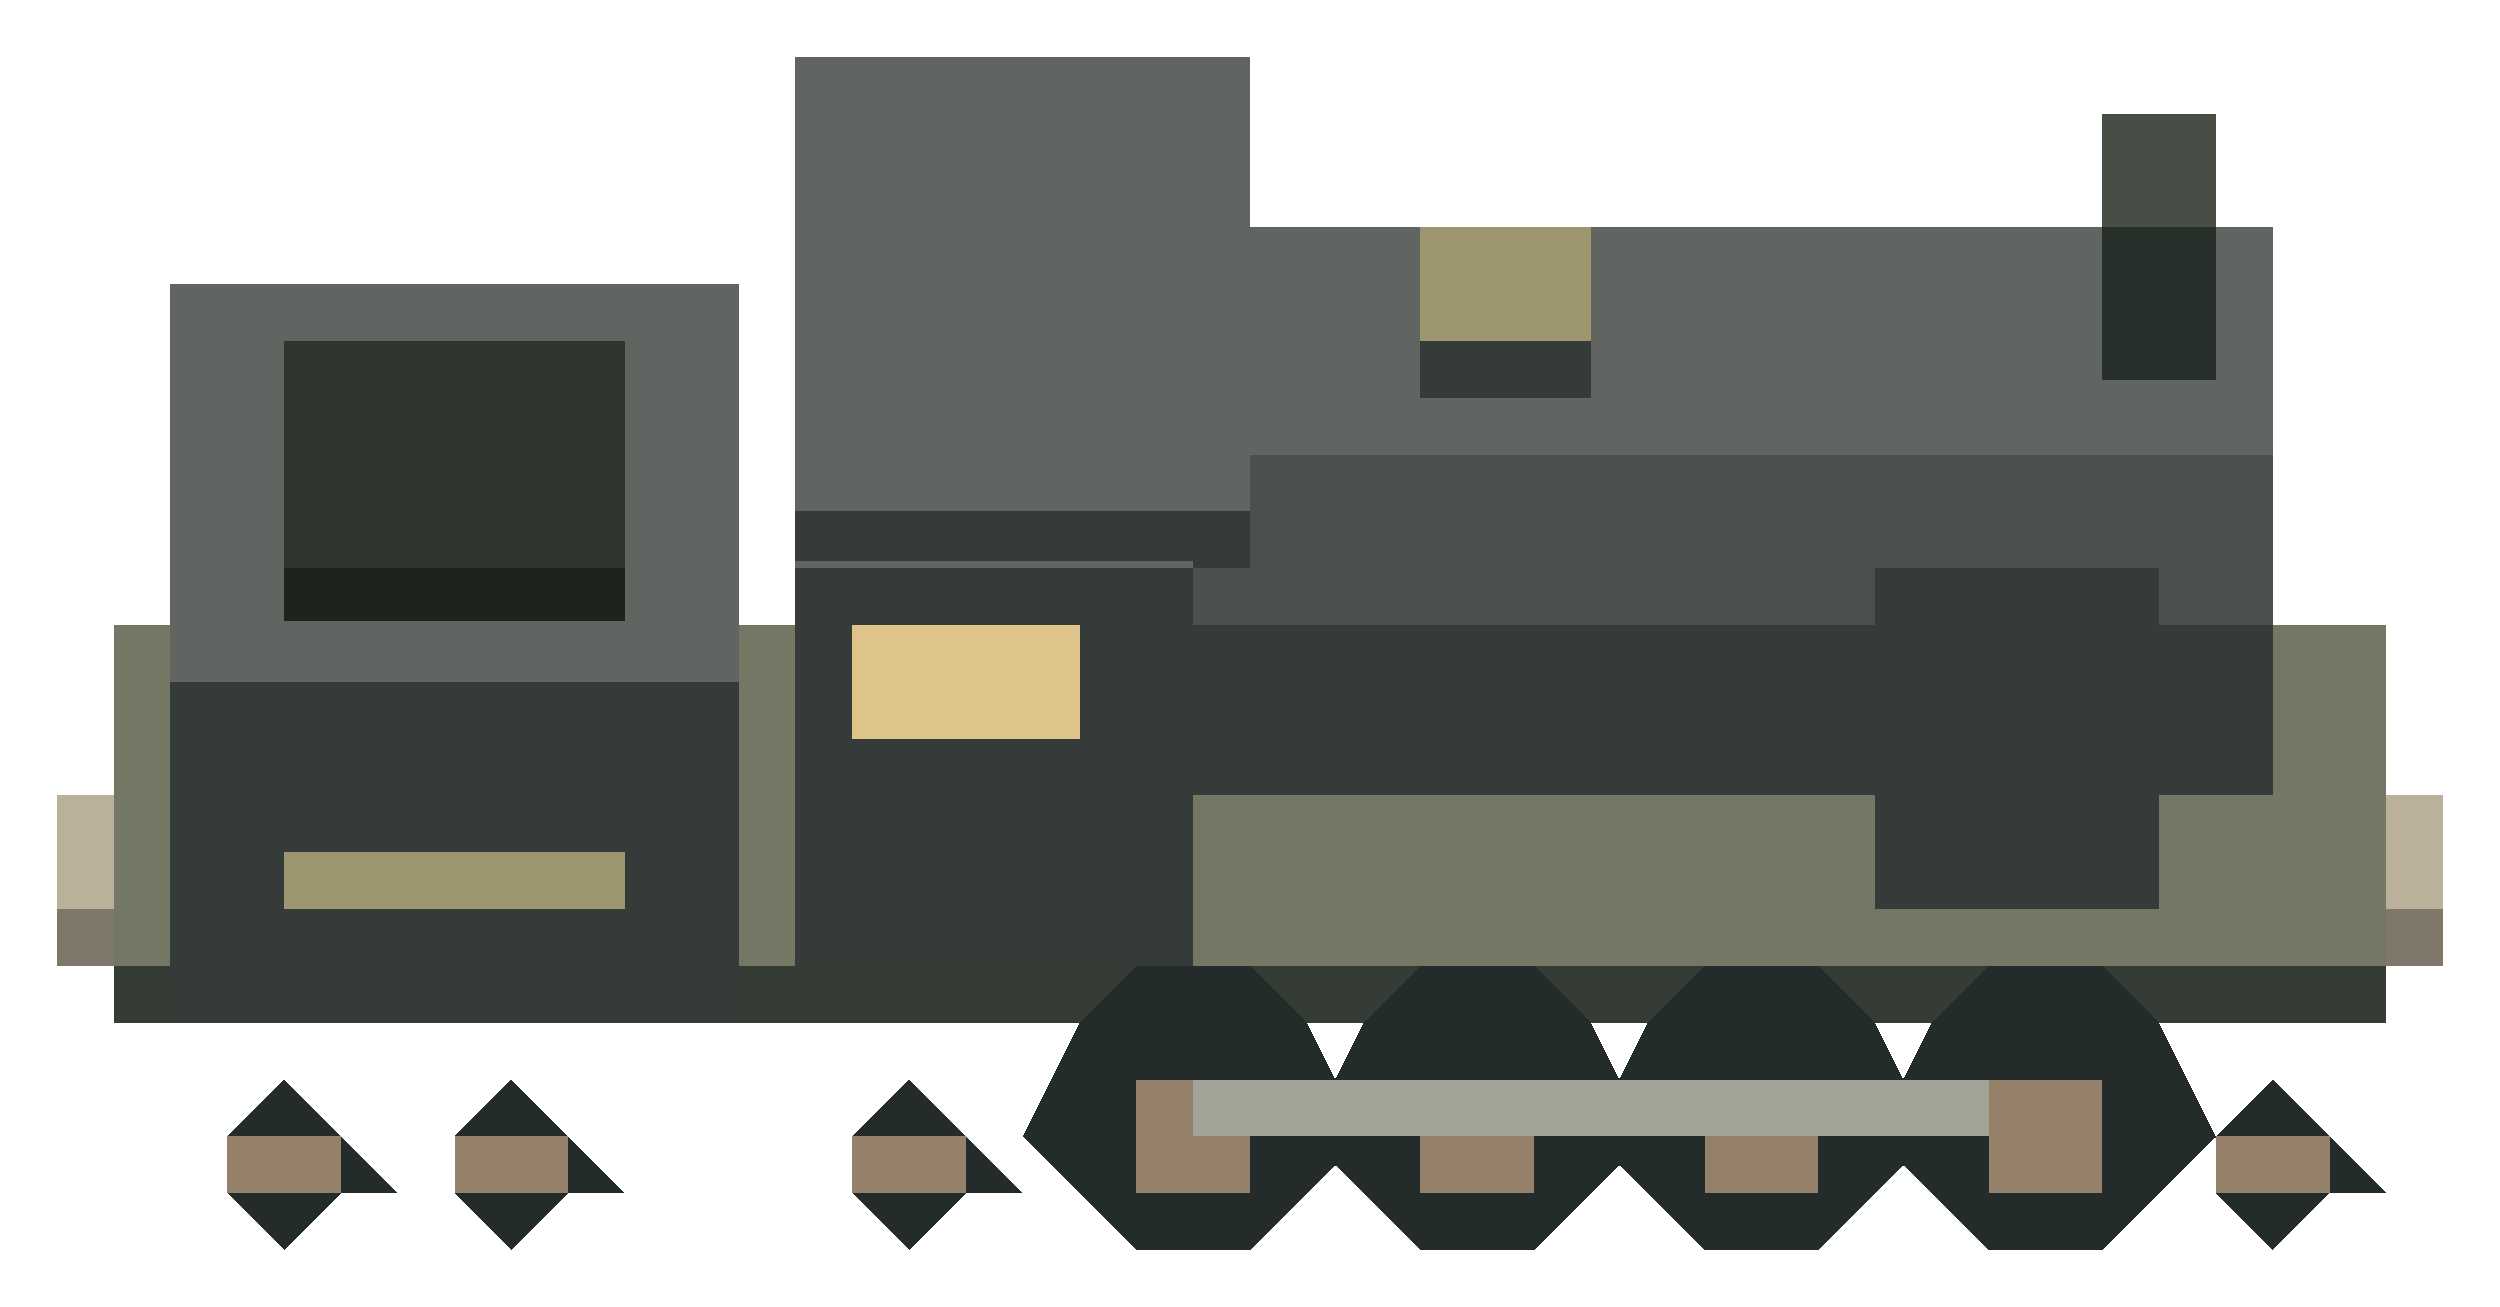
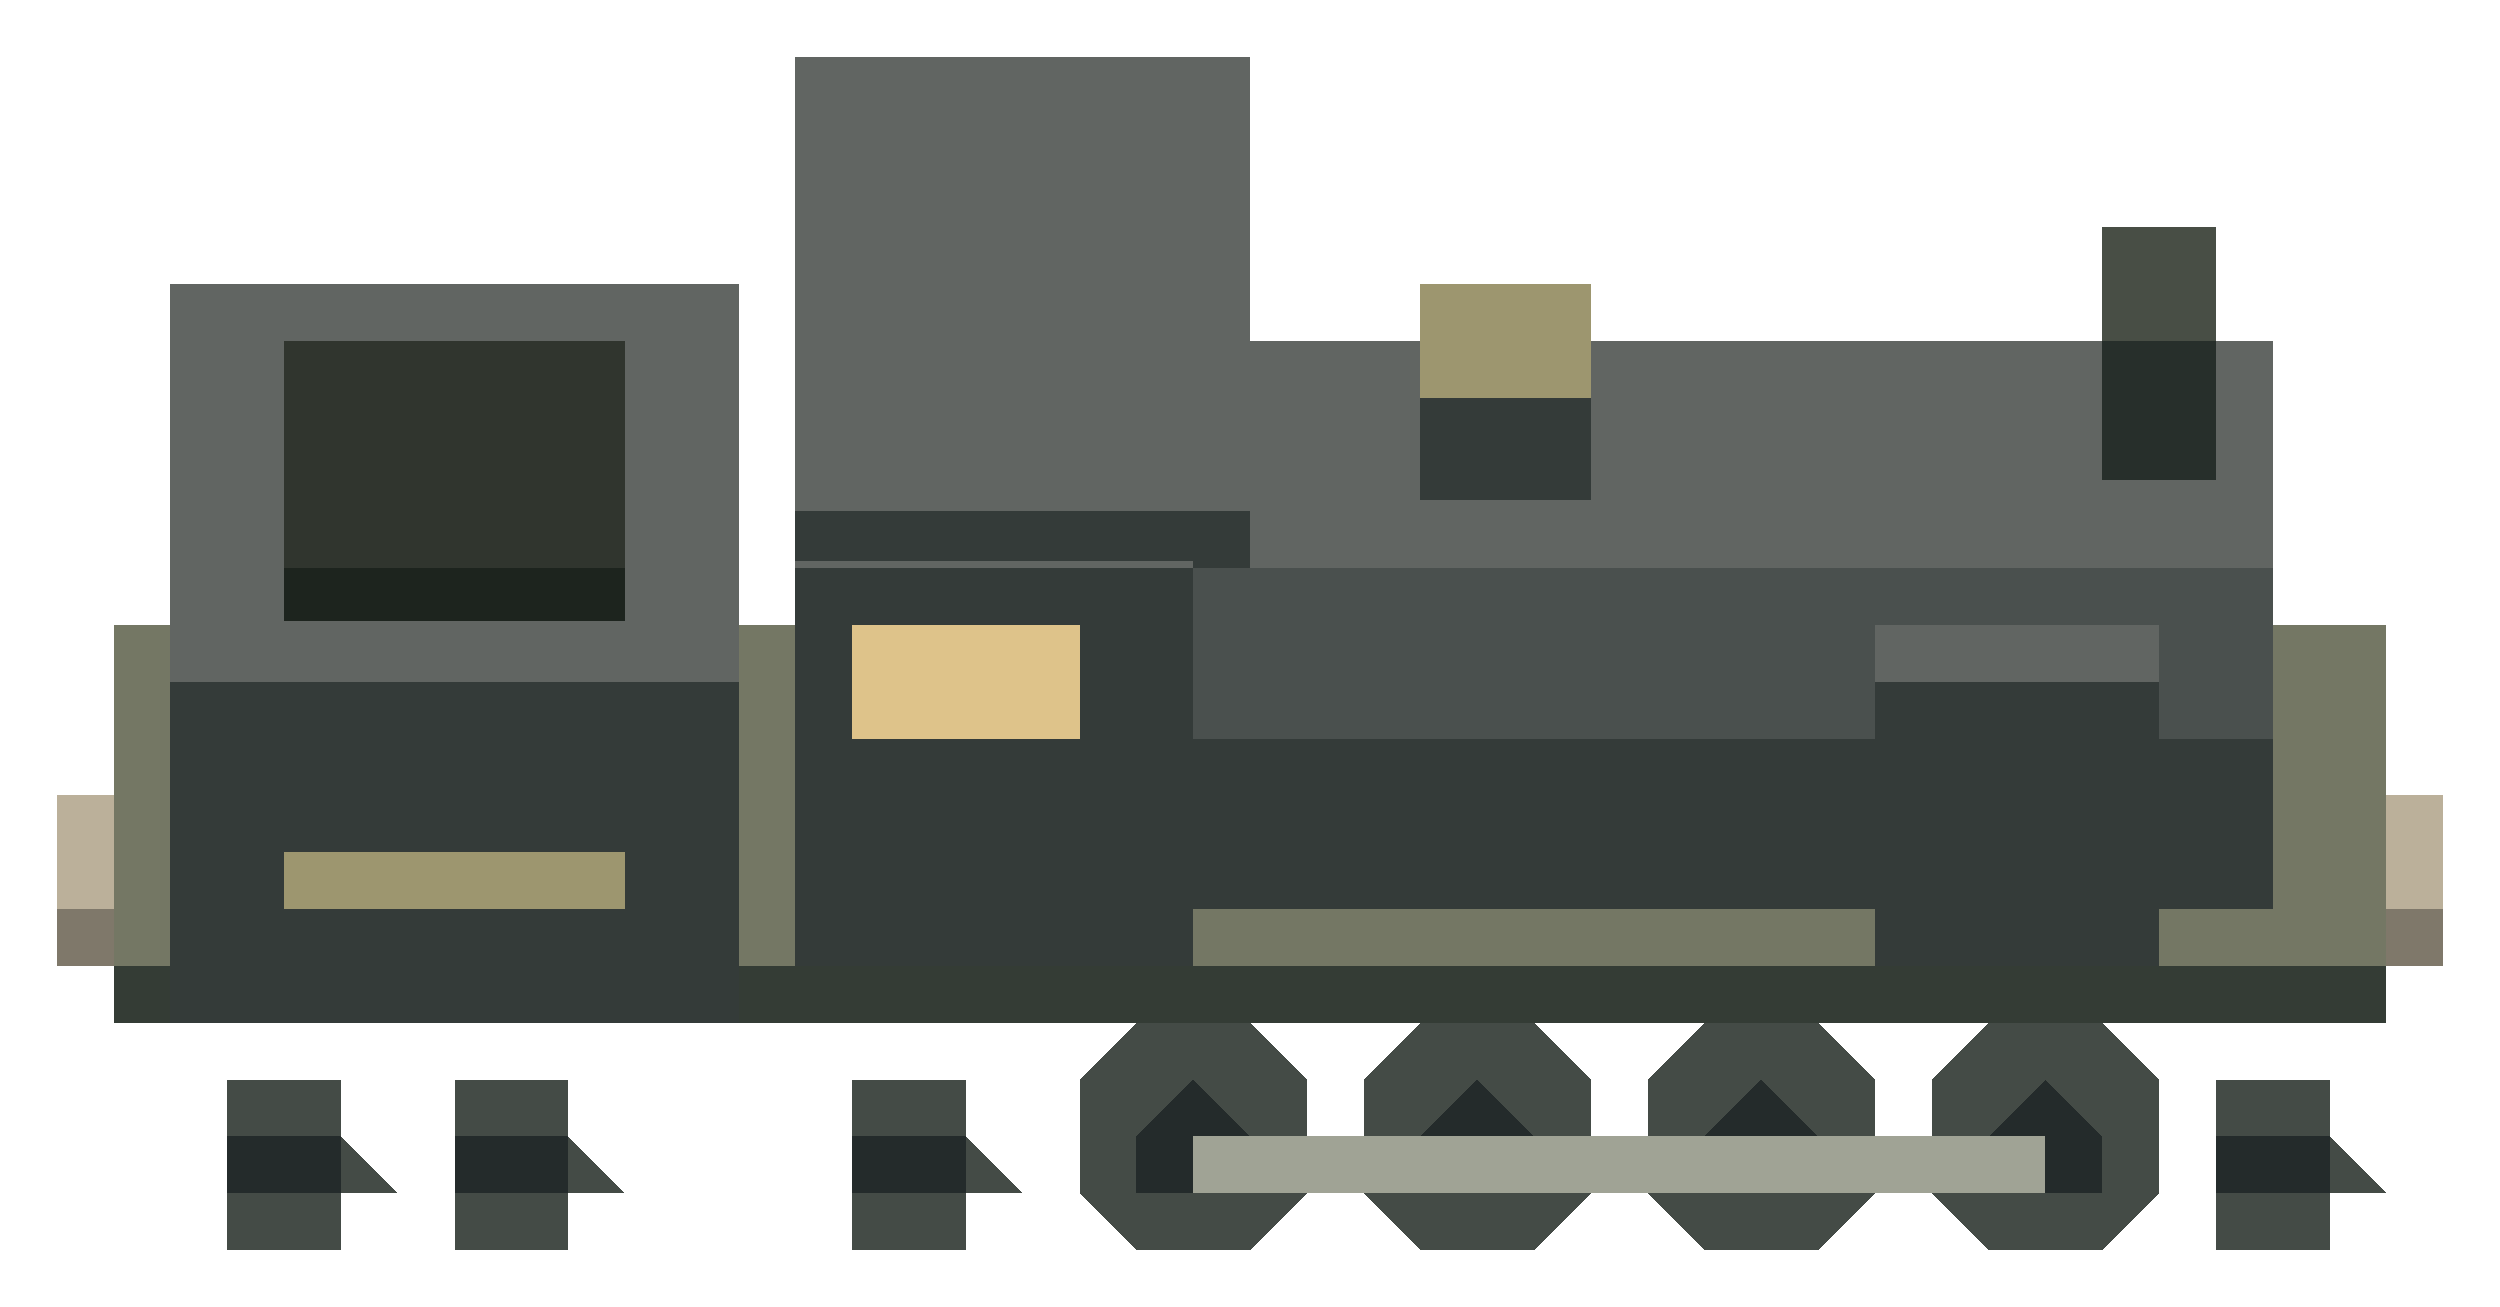
<svg xmlns="http://www.w3.org/2000/svg" width="44" height="23" viewBox="0 0 44 23" shape-rendering="crispEdges" data-template="driving-loco-steam-mikado-right" data-anchor-x="2" data-anchor-y="18" data-length-m="20">
  <g id="silhouette-underlays">
</g>
  <g id="coupler">
    <path d="M1,16 2,16 2,17 1,17Z" fill="#7f786a" />
    <path d="M1,14 2,14 2,16 1,16Z" fill="#bbb09a" />
  </g>
  <g id="running-gear">
-     <path d="M6,20 7,21 6,21ZM5.5,21 6,21 6,21 5,22ZM5.5,21 6,20 6,21 6,21ZM5.5,21 6,20 6,21 6,21ZM5.5,21 6,20 6,21 6,21ZM5.5,21 6,20 6,21 6,21ZM4,21 5.5,21 5,22 4,21ZM6,20 5.5,21 4,21 4,21ZM6,20 5.5,21 4,21 4,21ZM6,20 5.5,21 4,21 4,21ZM6,20 5.5,21 4,21 4,21ZM6,20 4,21 4,20ZM6,20 4,21 4,20ZM6,20 4,21 4,20ZM6,20 4,21 4,20ZM4,20 5,19 6,20ZM10,20 11,21 10,21ZM9.5,21 10,21 10,21 9,22ZM9.5,21 10,20 10,21 10,21ZM9.5,21 10,20 10,21 10,21ZM9.5,21 10,20 10,21 10,21ZM9.5,21 10,20 10,21 10,21ZM8,21 9.5,21 9,22 8,21ZM10,20 9.5,21 8,21 8,21ZM10,20 9.5,21 8,21 8,21ZM10,20 9.5,21 8,21 8,21ZM10,20 9.5,21 8,21 8,21ZM10,20 8,21 8,20ZM10,20 8,21 8,20ZM10,20 8,21 8,20ZM10,20 8,21 8,20ZM8,20 9,19 10,20ZM17,20 18,21 17,21ZM16.5,21 17,21 17,21 16,22ZM16.5,21 17,20 17,21 17,21ZM16.5,21 17,20 17,21 17,21ZM16.5,21 17,20 17,21 17,21ZM16.5,21 17,20 17,21 17,21ZM15,21 16.5,21 16,22 15,21ZM17,20 16.5,21 15,21 15,21ZM17,20 16.5,21 15,21 15,21ZM17,20 16.5,21 15,21 15,21ZM17,20 16.5,21 15,21 15,21ZM17,20 15,21 15,20ZM17,20 15,21 15,20ZM17,20 15,21 15,20ZM17,20 15,21 15,20ZM15,20 16,19 17,20ZM23,21 23,21 22,22 20,22 19,21 19,21ZM22,19 18.5,19 19,18 20,17 20,17ZM23,20 23.5,20.5 23,21 23,21 19,21 19,21 18,20 18,20ZM21,19 21,20 18,20 18,20 18.5,19ZM23.5,19 22,19 20,17 20,17 22,17 23,18 23.5,19ZM20,21 19,21 19,21 18,20 19,18 20,17 20,17ZM20,19 20,17 20,17 22,17 23,18 23.5,19ZM23,20 23.5,20.5 23,21 23,21 20,21 20,20ZM21,20 20,20 20,19 21,19ZM23,20 23.5,20.5 23,21 23,21 22,21 22,20ZM28,21 28,21 27,22 25,22 24,21 24,21ZM27,19 23.5,19 24,18 25,17 25,17ZM28,20 28.5,20.5 28,21 28,21 24,21 24,21 23,20 23,20ZM28.5,19 27,19 25,17 25,17 27,17 28,18 28.5,19ZM25,19 23.5,19 24,18 25,17 25,17ZM25,20 25,21 24,21 24,21 23,20 23,20ZM25,19 25,17 25,17 27,17 28,18 28.5,19ZM28,20 28.5,20.5 28,21 28,21 25,21 25,20ZM28,20 28.5,20.5 28,21 28,21 27,21 27,20ZM33,21 33,21 32,22 30,22 29,21 29,21ZM32,19 28.5,19 29,18 30,17 30,17ZM33,20 33.5,20.5 33,21 33,21 29,21 29,21 28,20 28,20ZM33.5,19 32,19 30,17 30,17 32,17 33,18 33.5,19ZM30,19 28.5,19 29,18 30,17 30,17ZM30,20 30,21 29,21 29,21 28,20 28,20ZM30,19 30,17 30,17 32,17 33,18 33.5,19ZM33,20 33.5,20.5 33,21 33,21 30,21 30,20ZM33,20 33.5,20.5 33,21 33,21 32,21 32,20ZM38,21 38,21 37,22 35,22 34,21 34,21ZM33.5,19 34,18 35,17 37,17 38,18 38.5,19ZM38,21 38,21 35,21 35,19 38.5,19 39,20ZM35,20 35,21 34,21 34,21 33,20 33,20ZM35,19 33.5,19 34,18 35,17 35,17ZM35,20 35,21 34,21 34,21 33,20 33,20ZM35,19 35,17 35,17 37,17 38,18 38.5,19ZM38,21 38,21 35,21 35,19 38.5,19 39,20ZM38,21 38,21 37,21 37,19 38.5,19 39,20ZM41,20 42,21 41,21ZM40.5,21 41,21 41,21 40,22ZM40.5,21 41,20 41,21 41,21ZM40.5,21 41,20 41,21 41,21ZM40.5,21 41,20 41,21 41,21ZM40.5,21 41,20 41,21 41,21ZM39,21 40.5,21 40,22 39,21ZM41,20 40.5,21 39,21 39,21ZM41,20 40.5,21 39,21 39,21ZM41,20 40.5,21 39,21 39,21ZM41,20 40.5,21 39,21 39,21ZM41,20 39,21 39,20ZM41,20 39,21 39,20ZM41,20 39,21 39,20ZM41,20 39,21 39,20ZM39,20 40,19 41,20Z" fill="#242b2b" />
-     <path d="M6,21 5,21 5,21 4,21 4,21 4,20 5,20 5,20 6,20 6,21ZM10,21 9,21 9,21 8,21 8,21 8,20 9,20 9,20 10,20 10,21ZM17,21 16,21 16,21 15,21 15,21 15,20 16,20 16,20 17,20 17,21ZM22,21 21,21 21,21 20,21 20,20 20,20 22,20 22,20ZM21,20 20,20 20,20 20,19 21,19 21,19 21,19ZM27,21 26,21 26,21 25,21 25,20 25,20 27,20 27,20ZM32,21 31,21 31,21 30,21 30,20 30,20 32,20 32,20ZM37,21 36,21 36,21 35,21 35,20 35,19 36,19 36,19 37,19 37,20ZM41,21 40,21 40,21 39,21 39,21 39,20 40,20 40,20 41,20 41,21Z" fill="#95816a" />
+     <path d="M6,21 6,22 5,22ZM6,21 5,22 4,22ZM4,20 4,19 5,19ZM4,20 5,19 6,19ZM4,20 6,19 6,20ZM4,20 6,20 7,21ZM4,20 6,20 7,21ZM4,20 6,20 7,21ZM4,20 6,20 7,21ZM4,20 6,20 7,21ZM6,20.667 6,20 6,20 7,21ZM6,20.667 4,20 6,20 6,20ZM4,20 7,21 6,21ZM4,20 7,21 6,21ZM4,20 7,21 6,21ZM4,20 7,21 6,21ZM4,20 7,21 6,21ZM6,21 6,20.667 7,21 6,21ZM4,20 6,20.667 6,21 6,21ZM6,21 4,22 4,21ZM6,21 4,21 4,20ZM6,21 4,21 4,20ZM6,21 4,21 4,20ZM6,21 4,21 4,20ZM6,21 4,21 4,20ZM6,21 4,21 4,20ZM10,21 10,22 9,22ZM10,21 9,22 8,22ZM8,20 8,19 9,19ZM8,20 9,19 10,19ZM8,20 10,19 10,20ZM8,20 10,20 11,21ZM8,20 10,20 11,21ZM8,20 10,20 11,21ZM8,20 10,20 11,21ZM8,20 10,20 11,21ZM10,20.667 10,20 10,20 11,21ZM10,20.667 8,20 10,20 10,20ZM8,20 11,21 10,21ZM8,20 11,21 10,21ZM8,20 11,21 10,21ZM8,20 11,21 10,21ZM8,20 11,21 10,21ZM10,21 10,20.667 11,21 10,21ZM8,20 10,20.667 10,21 10,21ZM10,21 8,22 8,21ZM10,21 8,21 8,20ZM10,21 8,21 8,20ZM10,21 8,21 8,20ZM10,21 8,21 8,20ZM10,21 8,21 8,20ZM10,21 8,21 8,20ZM17,21 17,22 16,22ZM17,21 16,22 15,22ZM15,20 15,19 16,19ZM15,20 16,19 17,19ZM15,20 17,19 17,20ZM15,20 17,20 18,21ZM15,20 17,20 18,21ZM15,20 17,20 18,21ZM15,20 17,20 18,21ZM15,20 17,20 18,21ZM17,20.667 17,20 17,20 18,21ZM17,20.667 15,20 17,20 17,20ZM15,20 18,21 17,21ZM15,20 18,21 17,21ZM15,20 18,21 17,21ZM15,20 18,21 17,21ZM15,20 18,21 17,21ZM17,21 17,20.667 18,21 17,21ZM15,20 17,20.667 17,21 17,21ZM17,21 15,22 15,21ZM17,21 15,21 15,20ZM17,21 15,21 15,20ZM17,21 15,21 15,20ZM17,21 15,21 15,20ZM17,21 15,21 15,20ZM17,21 15,21 15,20ZM23,21 23,21 22,22 21,22 20,22 19,21 19,21ZM23,20 19,20 19,20 19,19 20,18 21,18 22,18 23,19 23,20ZM21,21 19,21 19,21 19,20 19,20 21,20ZM23,20 19,20 19,20 19,19 20,18 21,18 22,18 23,19 23,20ZM21,21 19,21 19,21 19,20 19,20 21,20ZM20,21 19,21 19,21 19,20 19,19 20,18 20,18ZM23,20 20,20 20,18 20,18 21,18 22,18 23,19 23,20ZM21,21 20,21 20,20 21,20ZM20,20 20,18 20,18 21,18 22,18 22,18ZM23,20 20,20 20,20 22,18 22,18 23,19 23,20ZM21,21 20,21 20,20 20,20 21,20ZM23,20 20,20 20,20 22,18 22,18 23,19 23,20ZM21,21 20,21 20,20 20,20 21,20ZM23,20 22,20 21,19 22,18 22,18 23,19 23,20ZM22,20 20,20 20,20 21,19ZM21,20 21,21 20,21 20,20 20,20ZM28,21 28,21 27,22 26,22 25,22 24,21 24,21ZM28,20 24,20 24,20 24,19 25,18 26,18 27,18 28,19 28,20ZM28,20 24,20 24,20 24,19 25,18 26,18 27,18 28,19 28,20ZM25,20 24,20 24,20 24,19 25,18 25,18ZM28,20 25,20 25,18 25,18 26,18 27,18 28,19 28,20ZM25,20 25,18 25,18 26,18 27,18 27,18ZM28,20 25,20 25,20 27,18 27,18 28,19 28,20ZM28,20 25,20 25,20 27,18 27,18 28,19 28,20ZM28,20 27,20 26,19 27,18 27,18 28,19 28,20ZM27,20 25,20 25,20 26,19ZM33,21 33,21 32,22 31,22 30,22 29,21 29,21ZM33,20 29,20 29,20 29,19 30,18 31,18 32,18 33,19 33,20ZM33,20 29,20 29,20 29,19 30,18 31,18 32,18 33,19 33,20ZM30,20 29,20 29,20 29,19 30,18 30,18ZM33,20 30,20 30,18 30,18 31,18 32,18 33,19 33,20ZM30,20 30,18 30,18 31,18 32,18 32,18ZM33,20 30,20 30,20 32,18 32,18 33,19 33,20ZM33,20 30,20 30,20 32,18 32,18 33,19 33,20ZM33,20 32,20 31,19 32,18 32,18 33,19 33,20ZM32,20 30,20 30,20 31,19ZM38,21 38,21 37,22 36,22 35,22 34,21 34,21ZM38,20 34,20 34,20 34,19 35,18 36,18 37,18 38,19 38,20ZM38,21 38,21 36,21 36,20 38,20 38,20ZM38,20 34,20 34,20 34,19 35,18 36,18 37,18 38,19 38,20ZM38,21 38,21 36,21 36,20 38,20 38,20ZM35,20 34,20 34,20 34,19 35,18 35,18ZM38,20 35,20 35,18 35,18 36,18 37,18 38,19 38,20ZM38,21 38,21 36,21 36,20 38,20 38,20ZM35,20 35,18 35,18 36,18 37,18 37,18ZM38,20 35,20 35,20 37,18 37,18 38,19 38,20ZM38,21 38,21 36,21 36,20 38,20 38,20ZM38,20 35,20 35,20 37,18 37,18 38,19 38,20ZM38,21 38,21 36,21 36,20 38,20 38,20ZM38,21 38,21 38,21 36,19 37,18 37,18 38,19 38,20ZM37,20 35,20 35,20 36,19ZM36,20 37,20 38,21 38,21 38,21 36,21ZM37,20 38,21 38,21 38,21 37,21ZM41,21 41,22 40,22ZM41,21 40,22 39,22ZM39,20 39,19 40,19ZM39,20 40,19 41,19ZM39,20 41,19 41,20ZM39,20 41,20 42,21ZM39,20 41,20 42,21ZM39,20 41,20 42,21ZM39,20 41,20 42,21ZM39,20 41,20 42,21ZM41,20.667 41,20 41,20 42,21ZM41,20.667 39,20 41,20 41,20ZM39,20 42,21 41,21ZM39,20 42,21 41,21ZM39,20 42,21 41,21ZM39,20 42,21 41,21ZM39,20 42,21 41,21ZM41,21 41,20.667 42,21 41,21ZM39,20 41,20.667 41,21 41,21ZM41,21 39,22 39,21ZM41,21 39,21 39,20ZM41,21 39,21 39,20ZM41,21 39,21 39,20ZM41,21 39,21 39,20ZM41,21 39,21 39,20ZM41,21 39,21 39,20Z" fill="#444b46" />
+     <path d="M6,21 5,21 5,21 5,21 4,21 4,21 4,20 5,20 5,20 5,20 6,20 6,21ZM10,21 9,21 9,21 9,21 8,21 8,21 8,20 9,20 9,20 9,20 10,20 10,21ZM17,21 16,21 16,21 16,21 15,21 15,21 15,20 16,20 16,20 16,20 17,20 17,21ZM22,20 20,20 20,20 20,20 21,19 21,19 21,19 22,20 22,20ZM21,21 21,21 21,21 21,21 20,21 20,20 20,20 20,20 21,20ZM27,20 25,20 25,20 25,20 26,19 26,19 26,19 27,20 27,20ZM32,20 30,20 30,20 30,20 31,19 31,19 31,19 32,20 32,20ZM37,20 35,20 35,20 35,20 36,19 36,19 36,19 37,20 37,20ZM37,21 36,21 36,21 36,21 36,21 36,20 37,20 37,20 37,20ZM41,21 40,21 40,21 40,21 39,21 39,21 39,20 40,20 40,20 40,20 41,20 41,21Z" fill="#242b2b" />
  </g>
  <g id="frame">
-     <path d="M42,17 42,17 42,18 41,18ZM37,17 37,17 42,17 42,17 41,18 38,18ZM32,17 32,17 34.5,17 34,18 33,18ZM34.5,17 35,17 34,18 34,18ZM27,17 27,17 29.5,17 29,18 28,18ZM29.5,17 30,17 29,18 29,18ZM13,17 15,17 16,18 13,18ZM2,17 3,17 3,18 2,18ZM15,17 19.5,17 19,18 16,18ZM19.5,17 20,17 19,18 19,18ZM22,17 24.5,17 24,18 23,18ZM24.5,17 25,17 24,18 24,18Z" fill="#343c35" />
-     <path d="M2,11 3,11 3,17 2,17ZM40,12 40,11 42,11 42,12ZM14,12 13,12 13,11 14,11ZM40,12 42,12 42,17 40,17ZM38,14 40,14 40,17 38,17ZM21,16 38,16 38,17 21,17ZM33,16 21,16 21,14 33,14ZM13,12 14,12 14,17 13,17Z" fill="#747764" />
+     <path d="M13,17 42,17 42,18 13,18ZM2,17 3,17 3,18 2,18Z" fill="#343c35" />
+     <path d="M2,11 3,11 3,17 2,17ZM40,12 40,11 42,11 42,12ZM14,12 13,12 13,11 14,11ZM40,12 42,12 42,17 40,17ZM38,16 40,16 40,17 38,17ZM21,16 33,16 33,17 21,17ZM13,12 14,12 14,17 13,17Z" fill="#747764" />
  </g>
  <g id="coupling-rods">
-     <path d="M21,19 35,19 35,20 21,20Z" fill="#a0a395" />
+     <path d="M21,20 36,20 36,21 21,21Z" fill="#a0a395" />
  </g>
  <g id="tender">
    <path d="M3,15 3,12 13,12 13,15ZM11,15 13,15 13,18 11,18ZM3,16 11,16 11,18 3,18ZM5,16 3,16 3,15 5,15Z" fill="#343b39" />
    <path d="M3,5 5,5 5,12 3,12ZM5,6 5,5 13,5 13,6ZM11,10 11,6 13,6 13,10ZM11,10 13,10 13,12 11,12ZM5,10.929 11,10.929 11,12 5,12Z" fill="#616562" />
    <path d="M5,10.929 5,10 11,10 11,10.929Z" fill="#1d241e" />
    <path d="M5,6 11,6 11,10 5,10Z" fill="#30352e" />
    <path d="M5,15 11,15 11,16 5,16Z" fill="#9d966f" />
  </g>
  <g id="cab">
    <path d="M14,11 14,10 21,10 21,11ZM19,11 21,11 21,17 19,17ZM14,13 19,13 19,17 14,17ZM15,13 14,13 14,11 15,11ZM14,9.868 14,9 22,9 22,9.868ZM21,9.868 22,9.868 22,10 21,10Z" fill="#343b39" />
    <path d="M14,9.868 21,9.868 21,10 14,10ZM14,1 22,1 22,9 14,9Z" fill="#616562" />
    <path d="M15,11 19,11 19,13 15,13Z" fill="#dec38a" />
  </g>
  <g id="boiler">
</g>
  <g id="boiler">
-     <path d="M37,6 28,6 28,4 37,4ZM39,6 39,4 40,4 40,6ZM25,6 22,6 22,4 25,4ZM28,6 37,6 37,8 28,8ZM39,6 40,6 40,8 39,8ZM37,6.686 39,6.686 39,8 37,8ZM22,7 28,7 28,8 22,8ZM25,7 22,7 22,6 25,6Z" fill="#616562" />
-     <path d="M22,9 22,8 40,8 40,9ZM22,9 33,9 33,11 22,11ZM33,10 33,9 40,9 40,10ZM38,10 40,10 40,11 38,11ZM21,10 22,10 22,11 21,11Z" fill="#4a504e" />
-     <path d="M38,11 40,11 40,14 38,14ZM21,11 33,11 33,14 21,14ZM25,6 28,6 28,7 25,7Z" fill="#343b39" />
-     <path d="M25,4 28,4 28,6 25,6Z" fill="#9d966f" />
-     <path d="M37,6.686 37,4 39,4 39,6.686Z" fill="#272f2b" />
-     <path d="M37,2 39,2 39,4 37,4Z" fill="#484e45" />
+     <path d="M25,9 22,9 22,6 25,6ZM37,7 28,7 28,6 37,6ZM39,7 39,6 40,6 40,7ZM37,9 28,9 28,7 37,7ZM39,9 39,7 40,7 40,9ZM39,8.454 39,9 37,9 37,8.454ZM28,8.808 28,9 25,9 25,8.808ZM22,9 40,9 40,10 22,10Z" fill="#616562" />
+     <path d="M21,10 33,10 33,13 21,13ZM33,11 33,10 40,10 40,11ZM38,12 38,11 40,11 40,12ZM38,12 40,12 40,13 38,13Z" fill="#4a504e" />
+     <path d="M38,13 40,13 40,16 38,16ZM21,13 33,13 33,16 21,16ZM25,8.808 25,7 28,7 28,8.808Z" fill="#343b39" />
+     <path d="M25,5 28,5 28,7 25,7Z" fill="#9d966f" />
+     <path d="M37,8.454 37,6 39,6 39,8.454Z" fill="#272f2b" />
+     <path d="M37,4 39,4 39,6 37,6Z" fill="#484e45" />
  </g>
  <g id="smoke-deflector">
-     <path d="M33,10 38,10 38,16 33,16Z" fill="#343b39" />
+     <path d="M33,12 38,12 38,17 33,17Z" fill="#343b39" />
+     <path d="M33,11 38,11 38,12 33,12Z" fill="#616562" />
  </g>
  <g id="coupler">
    <path d="M42,16 43,16 43,17 42,17Z" fill="#7f786a" />
    <path d="M42,14 43,14 43,16 42,16Z" fill="#bbb09a" />
  </g>
</svg>
